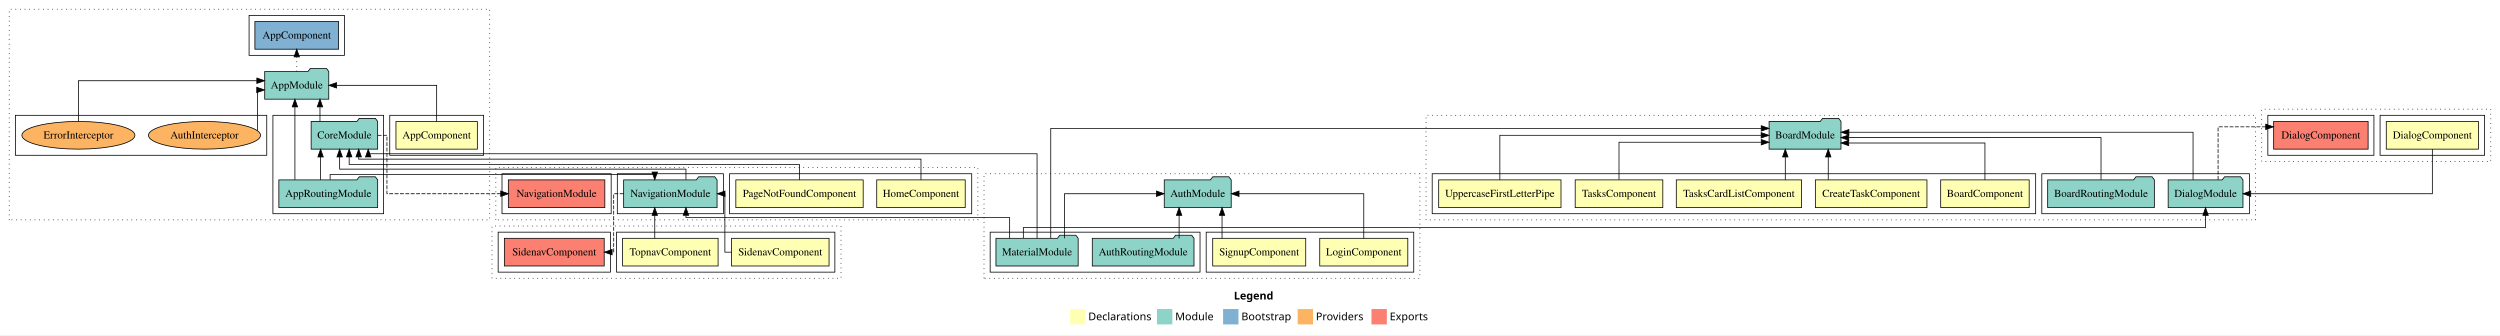
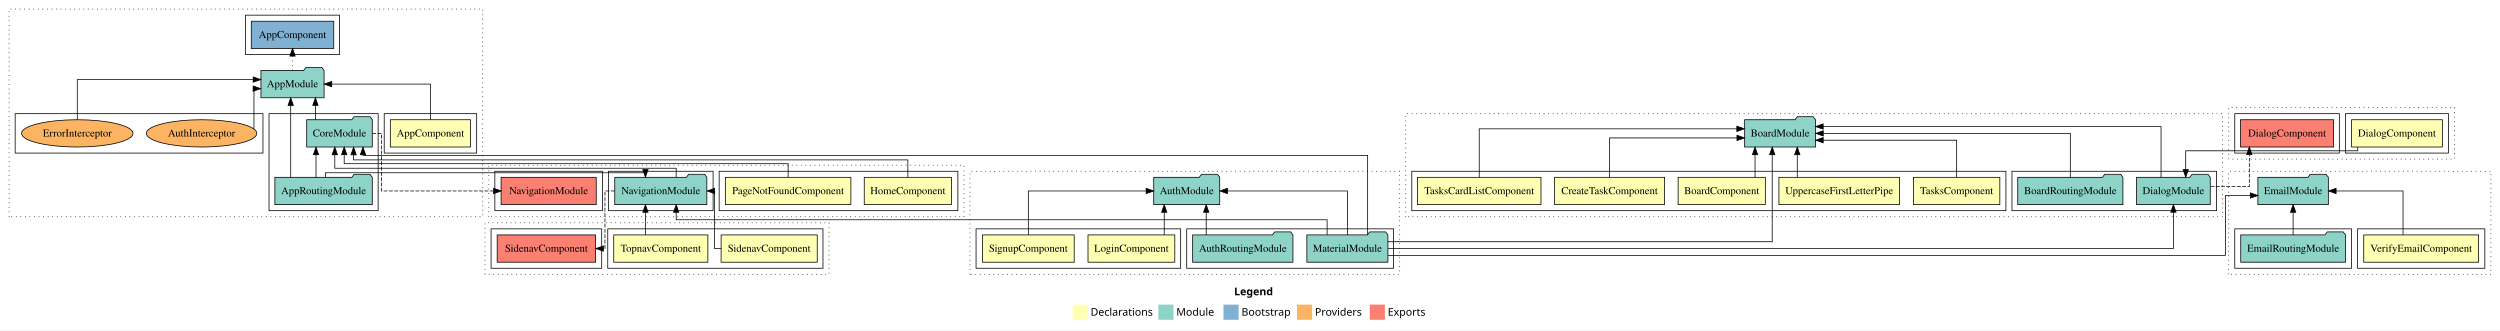
- <svg xmlns="http://www.w3.org/2000/svg" width="3252pt" height="436pt" viewBox="0.00 0.00 3252.00 436.00">
+ <svg xmlns="http://www.w3.org/2000/svg" width="3299pt" height="436pt" viewBox="0.00 0.00 3299.00 436.00">
  <g id="graph0" class="graph" transform="scale(1 1) rotate(0) translate(4 432)">
-     <polygon fill="#ffffff" stroke="transparent" points="-4,4 -4,-432 3248,-432 3248,4 -4,4" />
-     <text text-anchor="start" x="1601.009" y="-42.4" font-family="sans-serif" font-weight="bold" font-size="14.00" fill="#000000">Legend</text>
-     <polygon fill="#ffffb3" stroke="transparent" points="1388,-10 1388,-30 1408,-30 1408,-10 1388,-10" />
-     <text text-anchor="start" x="1411.629" y="-15.4" font-family="sans-serif" font-size="14.00" fill="#000000">  Declarations</text>
-     <polygon fill="#8dd3c7" stroke="transparent" points="1501,-10 1501,-30 1521,-30 1521,-10 1501,-10" />
-     <text text-anchor="start" x="1524.725" y="-15.4" font-family="sans-serif" font-size="14.00" fill="#000000">  Module</text>
-     <polygon fill="#80b1d3" stroke="transparent" points="1587,-10 1587,-30 1607,-30 1607,-10 1587,-10" />
-     <text text-anchor="start" x="1610.781" y="-15.4" font-family="sans-serif" font-size="14.00" fill="#000000">  Bootstrap</text>
-     <polygon fill="#fdb462" stroke="transparent" points="1684,-10 1684,-30 1704,-30 1704,-10 1684,-10" />
-     <text text-anchor="start" x="1707.673" y="-15.4" font-family="sans-serif" font-size="14.00" fill="#000000">  Providers</text>
-     <polygon fill="#fb8072" stroke="transparent" points="1780,-10 1780,-30 1800,-30 1800,-10 1780,-10" />
-     <text text-anchor="start" x="1803.726" y="-15.4" font-family="sans-serif" font-size="14.00" fill="#000000">  Exports</text>
+     <polygon fill="#ffffff" stroke="transparent" points="-4,4 -4,-432 3295,-432 3295,4 -4,4" />
+     <text text-anchor="start" x="1624.509" y="-42.4" font-family="sans-serif" font-weight="bold" font-size="14.00" fill="#000000">Legend</text>
+     <polygon fill="#ffffb3" stroke="transparent" points="1411.5,-10 1411.5,-30 1431.5,-30 1431.5,-10 1411.5,-10" />
+     <text text-anchor="start" x="1435.129" y="-15.4" font-family="sans-serif" font-size="14.00" fill="#000000">  Declarations</text>
+     <polygon fill="#8dd3c7" stroke="transparent" points="1524.5,-10 1524.5,-30 1544.5,-30 1544.5,-10 1524.5,-10" />
+     <text text-anchor="start" x="1548.225" y="-15.4" font-family="sans-serif" font-size="14.00" fill="#000000">  Module</text>
+     <polygon fill="#80b1d3" stroke="transparent" points="1610.5,-10 1610.5,-30 1630.5,-30 1630.5,-10 1610.5,-10" />
+     <text text-anchor="start" x="1634.281" y="-15.4" font-family="sans-serif" font-size="14.00" fill="#000000">  Bootstrap</text>
+     <polygon fill="#fdb462" stroke="transparent" points="1707.5,-10 1707.5,-30 1727.5,-30 1727.5,-10 1707.5,-10" />
+     <text text-anchor="start" x="1731.173" y="-15.4" font-family="sans-serif" font-size="14.00" fill="#000000">  Providers</text>
+     <polygon fill="#fb8072" stroke="transparent" points="1803.5,-10 1803.5,-30 1823.5,-30 1823.5,-10 1803.5,-10" />
+     <text text-anchor="start" x="1827.226" y="-15.4" font-family="sans-serif" font-size="14.00" fill="#000000">  Exports</text>
    <g id="clust1" class="cluster">
      <polygon fill="none" stroke="#000000" stroke-dasharray="1,5" points="8,-146 8,-420 633,-420 633,-146 8,-146" />
    </g>
    <g id="clust2" class="cluster">
      <polygon fill="none" stroke="#000000" points="503,-230 503,-282 625,-282 625,-230 503,-230" />
    </g>
    <g id="clust4" class="cluster">
      <polygon fill="none" stroke="#000000" points="351,-154 351,-282 495,-282 495,-154 351,-154" />
    </g>
    <g id="clust6" class="cluster">
      <polygon fill="none" stroke="#000000" points="320,-360 320,-412 444,-412 444,-360 320,-360" />
    </g>
    <g id="clust7" class="cluster">
      <polygon fill="none" stroke="#000000" points="16,-230 16,-282 343,-282 343,-230 16,-230" />
    </g>
    <g id="clust14" class="cluster">
      <polygon fill="none" stroke="#000000" stroke-dasharray="1,5" points="1276,-70 1276,-206 1843,-206 1843,-70 1276,-70" />
    </g>
    <g id="clust15" class="cluster">
-       <polygon fill="none" stroke="#000000" points="1565,-78 1565,-130 1835,-130 1835,-78 1565,-78" />
+       <polygon fill="none" stroke="#000000" points="1284,-78 1284,-130 1554,-130 1554,-78 1284,-78" />
    </g>
    <g id="clust18" class="cluster">
-       <polygon fill="none" stroke="#000000" points="1284,-78 1284,-130 1557,-130 1557,-78 1284,-78" />
+       <polygon fill="none" stroke="#000000" points="1562,-78 1562,-130 1835,-130 1835,-78 1562,-78" />
    </g>
    <g id="clust28" class="cluster">
-       <polygon fill="none" stroke="#000000" stroke-dasharray="1,5" points="1851,-146 1851,-282 2930,-282 2930,-146 1851,-146" />
+       <polygon fill="none" stroke="#000000" stroke-dasharray="1,5" points="1851,-146 1851,-282 2929,-282 2929,-146 1851,-146" />
    </g>
    <g id="clust29" class="cluster">
-       <polygon fill="none" stroke="#000000" points="1859,-154 1859,-206 2644,-206 2644,-154 1859,-154" />
+       <polygon fill="none" stroke="#000000" points="1859,-154 1859,-206 2643,-206 2643,-154 1859,-154" />
    </g>
    <g id="clust35" class="cluster">
-       <polygon fill="none" stroke="#000000" points="2652,-154 2652,-206 2922,-206 2922,-154 2652,-154" />
+       <polygon fill="none" stroke="#000000" points="2651,-154 2651,-206 2921,-206 2921,-154 2651,-154" />
    </g>
    <g id="clust45" class="cluster">
      <polygon fill="none" stroke="#000000" stroke-dasharray="1,5" points="641,-146 641,-214 1268,-214 1268,-146 641,-146" />
    </g>
    <g id="clust46" class="cluster">
      <polygon fill="none" stroke="#000000" points="945,-154 945,-206 1260,-206 1260,-154 945,-154" />
    </g>
    <g id="clust49" class="cluster">
      <polygon fill="none" stroke="#000000" points="799,-154 799,-206 937,-206 937,-154 799,-154" />
    </g>
    <g id="clust50" class="cluster">
      <polygon fill="none" stroke="#000000" points="649,-154 649,-206 791,-206 791,-154 649,-154" />
    </g>
    <g id="clust53" class="cluster">
-       <polygon fill="none" stroke="#000000" stroke-dasharray="1,5" points="2938,-222 2938,-290 3236,-290 3236,-222 2938,-222" />
+       <polygon fill="none" stroke="#000000" stroke-dasharray="1,5" points="2937,-222 2937,-290 3235,-290 3235,-222 2937,-222" />
    </g>
    <g id="clust54" class="cluster">
-       <polygon fill="none" stroke="#000000" points="3092,-230 3092,-282 3228,-282 3228,-230 3092,-230" />
+       <polygon fill="none" stroke="#000000" points="3091,-230 3091,-282 3227,-282 3227,-230 3091,-230" />
    </g>
    <g id="clust57" class="cluster">
-       <polygon fill="none" stroke="#000000" points="2946,-230 2946,-282 3084,-282 3084,-230 2946,-230" />
-     </g>
-     <g id="clust66" class="cluster">
+       <polygon fill="none" stroke="#000000" points="2945,-230 2945,-282 3083,-282 3083,-230 2945,-230" />
+     </g>
+     <g id="clust60" class="cluster">
+       <polygon fill="none" stroke="#000000" stroke-dasharray="1,5" points="2937,-70 2937,-206 3283,-206 3283,-70 2937,-70" />
+     </g>
+     <g id="clust61" class="cluster">
+       <polygon fill="none" stroke="#000000" points="3107,-78 3107,-130 3275,-130 3275,-78 3107,-78" />
+     </g>
+     <g id="clust63" class="cluster">
+       <polygon fill="none" stroke="#000000" points="2945,-78 2945,-130 3099,-130 3099,-78 2945,-78" />
+     </g>
+     <g id="clust79" class="cluster">
      <polygon fill="none" stroke="#000000" stroke-dasharray="1,5" points="636,-70 636,-138 1090,-138 1090,-70 636,-70" />
    </g>
-     <g id="clust67" class="cluster">
+     <g id="clust80" class="cluster">
      <polygon fill="none" stroke="#000000" points="798,-78 798,-130 1082,-130 1082,-78 798,-78" />
    </g>
-     <g id="clust71" class="cluster">
+     <g id="clust84" class="cluster">
      <polygon fill="none" stroke="#000000" points="644,-78 644,-130 790,-130 790,-78 644,-78" />
    </g>
    <g id="node1" class="node">
      <polygon fill="#ffffb3" stroke="#000000" points="616.94,-274 511.06,-274 511.06,-238 616.94,-238 616.94,-274" />
      <text text-anchor="middle" x="564" y="-251.8" font-family="Times,serif" font-size="14.00" fill="#000000">AppComponent</text>
    </g>
    <g id="node2" class="node">
      <polygon fill="#8dd3c7" stroke="#000000" points="423.657,-339 420.657,-343 399.657,-343 396.657,-339 340.343,-339 340.343,-303 423.657,-303 423.657,-339" />
      <text text-anchor="middle" x="382" y="-316.8" font-family="Times,serif" font-size="14.00" fill="#000000">AppModule</text>
    </g>
    <g id="edge1" class="edge">
      <path fill="none" stroke="#000000" d="M564,-274.106C564,-293.339 564,-321 564,-321 564,-321 433.755,-321 433.755,-321" />
      <polygon fill="#000000" stroke="#000000" points="433.755,-317.5 423.755,-321 433.754,-324.5 433.755,-317.5" />
    </g>
    <g id="node5" class="node">
      <polygon fill="#80b1d3" stroke="#000000" points="436.439,-404 327.561,-404 327.561,-368 436.439,-368 436.439,-404" />
      <text text-anchor="middle" x="382" y="-381.8" font-family="Times,serif" font-size="14.00" fill="#000000">AppComponent </text>
    </g>
    <g id="edge4" class="edge">
      <path fill="none" stroke="#000000" stroke-dasharray="1,5" d="M382,-339.106C382,-339.106 382,-357.991 382,-357.991" />
      <polygon fill="#000000" stroke="#000000" points="378.5,-357.991 382,-367.991 385.5,-357.991 378.5,-357.991" />
    </g>
    <g id="node3" class="node">
      <polygon fill="#8dd3c7" stroke="#000000" points="487.274,-198 484.274,-202 463.274,-202 460.274,-198 358.726,-198 358.726,-162 487.274,-162 487.274,-198" />
      <text text-anchor="middle" x="423" y="-175.8" font-family="Times,serif" font-size="14.00" fill="#000000">AppRoutingModule</text>
    </g>
    <g id="edge2" class="edge">
      <path fill="none" stroke="#000000" d="M379.616,-198.145C379.616,-198.145 379.616,-292.925 379.616,-292.925" />
      <polygon fill="#000000" stroke="#000000" points="376.116,-292.925 379.616,-302.925 383.116,-292.925 376.116,-292.925" />
    </g>
    <g id="node4" class="node">
      <polygon fill="#8dd3c7" stroke="#000000" points="487.262,-274 484.262,-278 463.262,-278 460.262,-274 400.738,-274 400.738,-238 487.262,-238 487.262,-274" />
      <text text-anchor="middle" x="444" y="-251.8" font-family="Times,serif" font-size="14.00" fill="#000000">CoreModule</text>
    </g>
    <g id="edge21" class="edge">
      <path fill="none" stroke="#000000" d="M413.014,-198.011C413.014,-198.011 413.014,-227.855 413.014,-227.855" />
      <polygon fill="#000000" stroke="#000000" points="409.514,-227.855 413.014,-237.855 416.514,-227.855 409.514,-227.855" />
    </g>
    <g id="node23" class="node">
      <polygon fill="#8dd3c7" stroke="#000000" points="928.758,-198 925.758,-202 904.758,-202 901.758,-198 807.242,-198 807.242,-162 928.758,-162 928.758,-198" />
      <text text-anchor="middle" x="868" y="-175.8" font-family="Times,serif" font-size="14.00" fill="#000000">NavigationModule</text>
    </g>
-     <g id="edge30" class="edge">
-       <path fill="none" stroke="#000000" d="M425.408,-198.169C425.408,-202.046 425.408,-205 425.408,-205 425.408,-205 847.707,-205 847.707,-205 847.707,-205 847.707,-204.317 847.707,-204.317" />
-       <polygon fill="#000000" stroke="#000000" points="851.207,-208.169 847.707,-198.169 844.207,-208.169 851.207,-208.169" />
+     <g id="edge33" class="edge">
+       <path fill="none" stroke="#000000" d="M425.408,-198.19C425.408,-201.538 425.408,-204 425.408,-204 425.408,-204 847.707,-204 847.707,-204 847.707,-204 847.707,-203.419 847.707,-203.419" />
+       <polygon fill="#000000" stroke="#000000" points="851.207,-208.19 847.707,-198.19 844.207,-208.19 851.207,-208.19" />
    </g>
    <g id="edge3" class="edge">
      <path fill="none" stroke="#000000" d="M412.224,-274.106C412.224,-274.106 412.224,-292.991 412.224,-292.991" />
      <polygon fill="#000000" stroke="#000000" points="408.724,-292.991 412.224,-302.991 415.724,-292.991 408.724,-292.991" />
    </g>
    <g id="node24" class="node">
      <polygon fill="#fb8072" stroke="#000000" points="782.758,-198 657.242,-198 657.242,-162 782.758,-162 782.758,-198" />
      <text text-anchor="middle" x="720" y="-175.8" font-family="Times,serif" font-size="14.00" fill="#000000">NavigationModule </text>
    </g>
    <g id="edge24" class="edge">
      <path fill="none" stroke="#000000" stroke-dasharray="5,2" d="M487.327,-256C494.328,-256 499.334,-256 499.334,-256 499.334,-256 499.334,-180 499.334,-180 499.334,-180 647.356,-180 647.356,-180" />
      <polygon fill="#000000" stroke="#000000" points="647.356,-183.5 657.356,-180 647.356,-176.5 647.356,-183.5" />
    </g>
    <g id="node6" class="node">
      <ellipse fill="#fdb462" stroke="#000000" cx="262" cy="-256" rx="72.912" ry="18" />
      <text text-anchor="middle" x="262" y="-251.8" font-family="Times,serif" font-size="14.00" fill="#000000">AuthInterceptor</text>
    </g>
    <g id="edge5" class="edge">
      <path fill="none" stroke="#000000" d="M331.118,-261.873C331.118,-276.796 331.118,-315 331.118,-315 331.118,-315 332.004,-315 332.004,-315" />
      <polygon fill="#000000" stroke="#000000" points="329.981,-318.5 339.981,-315 329.981,-311.5 329.981,-318.5" />
    </g>
    <g id="node7" class="node">
      <ellipse fill="#fdb462" stroke="#000000" cx="98" cy="-256" rx="73.533" ry="18" />
      <text text-anchor="middle" x="98" y="-251.8" font-family="Times,serif" font-size="14.00" fill="#000000">ErrorInterceptor</text>
    </g>
    <g id="edge6" class="edge">
      <path fill="none" stroke="#000000" d="M98,-274.284C98,-295.321 98,-327 98,-327 98,-327 330.095,-327 330.095,-327" />
      <polygon fill="#000000" stroke="#000000" points="330.095,-330.5 340.095,-327 330.095,-323.5 330.095,-330.5" />
    </g>
    <g id="node8" class="node">
-       <polygon fill="#ffffb3" stroke="#000000" points="1827.276,-122 1712.724,-122 1712.724,-86 1827.276,-86 1827.276,-122" />
-       <text text-anchor="middle" x="1770" y="-99.8" font-family="Times,serif" font-size="14.00" fill="#000000">LoginComponent</text>
+       <polygon fill="#ffffb3" stroke="#000000" points="1546.276,-122 1431.724,-122 1431.724,-86 1546.276,-86 1546.276,-122" />
+       <text text-anchor="middle" x="1489" y="-99.8" font-family="Times,serif" font-size="14.00" fill="#000000">LoginComponent</text>
    </g>
    <g id="node10" class="node">
-       <polygon fill="#8dd3c7" stroke="#000000" points="1597.548,-198 1594.548,-202 1573.548,-202 1570.548,-198 1510.452,-198 1510.452,-162 1597.548,-162 1597.548,-198" />
-       <text text-anchor="middle" x="1554" y="-175.8" font-family="Times,serif" font-size="14.00" fill="#000000">AuthModule</text>
+       <polygon fill="#8dd3c7" stroke="#000000" points="1605.548,-198 1602.548,-202 1581.548,-202 1578.548,-198 1518.452,-198 1518.452,-162 1605.548,-162 1605.548,-198" />
+       <text text-anchor="middle" x="1562" y="-175.8" font-family="Times,serif" font-size="14.00" fill="#000000">AuthModule</text>
    </g>
    <g id="edge7" class="edge">
-       <path fill="none" stroke="#000000" d="M1770,-122.011C1770,-144.485 1770,-180 1770,-180 1770,-180 1607.711,-180 1607.711,-180" />
-       <polygon fill="#000000" stroke="#000000" points="1607.711,-176.5 1597.711,-180 1607.711,-183.5 1607.711,-176.5" />
+       <path fill="none" stroke="#000000" d="M1532.307,-122.011C1532.307,-122.011 1532.307,-151.855 1532.307,-151.855" />
+       <polygon fill="#000000" stroke="#000000" points="1528.807,-151.855 1532.307,-161.855 1535.807,-151.855 1528.807,-151.855" />
    </g>
    <g id="node9" class="node">
-       <polygon fill="#ffffb3" stroke="#000000" points="1694.506,-122 1573.494,-122 1573.494,-86 1694.506,-86 1694.506,-122" />
-       <text text-anchor="middle" x="1634" y="-99.8" font-family="Times,serif" font-size="14.00" fill="#000000">SignupComponent</text>
+       <polygon fill="#ffffb3" stroke="#000000" points="1413.506,-122 1292.494,-122 1292.494,-86 1413.506,-86 1413.506,-122" />
+       <text text-anchor="middle" x="1353" y="-99.8" font-family="Times,serif" font-size="14.00" fill="#000000">SignupComponent</text>
    </g>
    <g id="edge8" class="edge">
-       <path fill="none" stroke="#000000" d="M1585.635,-122.011C1585.635,-122.011 1585.635,-151.855 1585.635,-151.855" />
-       <polygon fill="#000000" stroke="#000000" points="1582.135,-151.855 1585.635,-161.855 1589.135,-151.855 1582.135,-151.855" />
+       <path fill="none" stroke="#000000" d="M1353,-122.011C1353,-144.485 1353,-180 1353,-180 1353,-180 1508.441,-180 1508.441,-180" />
+       <polygon fill="#000000" stroke="#000000" points="1508.441,-183.5 1518.441,-180 1508.441,-176.5 1508.441,-183.5" />
    </g>
    <g id="node11" class="node">
-       <polygon fill="#8dd3c7" stroke="#000000" points="1549.165,-122 1546.165,-126 1525.165,-126 1522.165,-122 1416.835,-122 1416.835,-86 1549.165,-86 1549.165,-122" />
-       <text text-anchor="middle" x="1483" y="-99.8" font-family="Times,serif" font-size="14.00" fill="#000000">AuthRoutingModule</text>
+       <polygon fill="#8dd3c7" stroke="#000000" points="1702.165,-122 1699.165,-126 1678.165,-126 1675.165,-122 1569.835,-122 1569.835,-86 1702.165,-86 1702.165,-122" />
+       <text text-anchor="middle" x="1636" y="-99.8" font-family="Times,serif" font-size="14.00" fill="#000000">AuthRoutingModule</text>
    </g>
    <g id="edge9" class="edge">
-       <path fill="none" stroke="#000000" d="M1529.78,-122.011C1529.78,-122.011 1529.78,-151.855 1529.78,-151.855" />
-       <polygon fill="#000000" stroke="#000000" points="1526.28,-151.855 1529.78,-161.855 1533.28,-151.855 1526.28,-151.855" />
+       <path fill="none" stroke="#000000" d="M1587.721,-122.011C1587.721,-122.011 1587.721,-151.855 1587.721,-151.855" />
+       <polygon fill="#000000" stroke="#000000" points="1584.221,-151.855 1587.721,-161.855 1591.221,-151.855 1584.221,-151.855" />
    </g>
    <g id="node12" class="node">
-       <polygon fill="#8dd3c7" stroke="#000000" points="1398.471,-122 1395.471,-126 1374.471,-126 1371.471,-122 1291.529,-122 1291.529,-86 1398.471,-86 1398.471,-122" />
-       <text text-anchor="middle" x="1345" y="-99.8" font-family="Times,serif" font-size="14.00" fill="#000000">MaterialModule</text>
+       <polygon fill="#8dd3c7" stroke="#000000" points="1827.471,-122 1824.471,-126 1803.471,-126 1800.471,-122 1720.529,-122 1720.529,-86 1827.471,-86 1827.471,-122" />
+       <text text-anchor="middle" x="1774" y="-99.8" font-family="Times,serif" font-size="14.00" fill="#000000">MaterialModule</text>
    </g>
    <g id="edge22" class="edge">
-       <path fill="none" stroke="#000000" d="M1345,-122.068C1345,-157.351 1345,-232 1345,-232 1345,-232 474.986,-232 474.986,-232 474.986,-232 474.986,-232.581 474.986,-232.581" />
-       <polygon fill="#000000" stroke="#000000" points="471.486,-227.81 474.986,-237.81 478.486,-227.81 471.486,-227.81" />
+       <path fill="none" stroke="#000000" d="M1800.743,-122.149C1800.743,-156.364 1800.743,-227 1800.743,-227 1800.743,-227 474.986,-227 474.986,-227 474.986,-227 474.986,-228.08 474.986,-228.08" />
+       <polygon fill="#000000" stroke="#000000" points="471.486,-227.798 474.986,-237.798 478.486,-227.799 471.486,-227.798" />
    </g>
    <g id="edge10" class="edge">
-       <path fill="none" stroke="#000000" d="M1380.657,-122.011C1380.657,-144.485 1380.657,-180 1380.657,-180 1380.657,-180 1500.258,-180 1500.258,-180" />
-       <polygon fill="#000000" stroke="#000000" points="1500.258,-183.5 1510.258,-180 1500.258,-176.5 1500.258,-183.5" />
+       <path fill="none" stroke="#000000" d="M1774,-122.011C1774,-144.485 1774,-180 1774,-180 1774,-180 1615.669,-180 1615.669,-180" />
+       <polygon fill="#000000" stroke="#000000" points="1615.669,-176.5 1605.669,-180 1615.669,-183.5 1615.669,-176.5" />
    </g>
    <g id="node18" class="node">
-       <polygon fill="#8dd3c7" stroke="#000000" points="2390.762,-274 2387.762,-278 2366.762,-278 2363.762,-274 2297.238,-274 2297.238,-238 2390.762,-238 2390.762,-274" />
-       <text text-anchor="middle" x="2344" y="-251.8" font-family="Times,serif" font-size="14.00" fill="#000000">BoardModule</text>
+       <polygon fill="#8dd3c7" stroke="#000000" points="2391.762,-274 2388.762,-278 2367.762,-278 2364.762,-274 2298.238,-274 2298.238,-238 2391.762,-238 2391.762,-274" />
+       <text text-anchor="middle" x="2345" y="-251.8" font-family="Times,serif" font-size="14.00" fill="#000000">BoardModule</text>
    </g>
    <g id="edge18" class="edge">
-       <path fill="none" stroke="#000000" d="M1362.828,-122.156C1362.828,-164.261 1362.828,-265 1362.828,-265 1362.828,-265 2287.007,-265 2287.007,-265" />
-       <polygon fill="#000000" stroke="#000000" points="2287.007,-268.5 2297.007,-265 2287.007,-261.5 2287.007,-268.5" />
+       <path fill="none" stroke="#000000" d="M1827.501,-113C1967.632,-113 2334.623,-113 2334.623,-113 2334.623,-113 2334.623,-227.889 2334.623,-227.889" />
+       <polygon fill="#000000" stroke="#000000" points="2331.124,-227.889 2334.623,-237.889 2338.124,-227.889 2331.124,-227.889" />
    </g>
    <g id="node20" class="node">
-       <polygon fill="#8dd3c7" stroke="#000000" points="2913.653,-198 2910.653,-202 2889.653,-202 2886.653,-198 2816.347,-198 2816.347,-162 2913.653,-162 2913.653,-198" />
-       <text text-anchor="middle" x="2865" y="-175.8" font-family="Times,serif" font-size="14.00" fill="#000000">DialogModule</text>
+       <polygon fill="#8dd3c7" stroke="#000000" points="2912.653,-198 2909.653,-202 2888.653,-202 2885.653,-198 2815.347,-198 2815.347,-162 2912.653,-162 2912.653,-198" />
+       <text text-anchor="middle" x="2864" y="-175.8" font-family="Times,serif" font-size="14.00" fill="#000000">DialogModule</text>
    </g>
    <g id="edge26" class="edge">
-       <path fill="none" stroke="#000000" d="M1327.172,-122.243C1327.172,-129.43 1327.172,-136 1327.172,-136 1327.172,-136 2865,-136 2865,-136 2865,-136 2865,-151.85 2865,-151.85" />
-       <polygon fill="#000000" stroke="#000000" points="2861.5,-151.849 2865,-161.85 2868.5,-151.85 2861.5,-151.849" />
-     </g>
-     <g id="edge31" class="edge">
-       <path fill="none" stroke="#000000" d="M1309.343,-122.044C1309.343,-134.563 1309.343,-149 1309.343,-149 1309.343,-149 888.293,-149 888.293,-149 888.293,-149 888.293,-151.967 888.293,-151.967" />
-       <polygon fill="#000000" stroke="#000000" points="884.793,-151.967 888.293,-161.967 891.793,-151.967 884.793,-151.967" />
+       <path fill="none" stroke="#000000" d="M1827.681,-104C2047.072,-104 2864,-104 2864,-104 2864,-104 2864,-151.989 2864,-151.989" />
+       <polygon fill="#000000" stroke="#000000" points="2860.5,-151.989 2864,-161.989 2867.5,-151.989 2860.5,-151.989" />
+     </g>
+     <g id="edge34" class="edge">
+       <path fill="none" stroke="#000000" d="M1747.257,-122.11C1747.257,-131.897 1747.257,-142 1747.257,-142 1747.257,-142 888.293,-142 888.293,-142 888.293,-142 888.293,-151.89 888.293,-151.89" />
+       <polygon fill="#000000" stroke="#000000" points="884.793,-151.89 888.293,-161.89 891.793,-151.89 884.793,-151.89" />
+     </g>
+     <g id="node28" class="node">
+       <polygon fill="#8dd3c7" stroke="#000000" points="3068.489,-198 3065.489,-202 3044.489,-202 3041.489,-198 2975.511,-198 2975.511,-162 3068.489,-162 3068.489,-198" />
+       <text text-anchor="middle" x="3022" y="-175.8" font-family="Times,serif" font-size="14.00" fill="#000000">EmailModule</text>
+     </g>
+     <g id="edge30" class="edge">
+       <path fill="none" stroke="#000000" d="M1827.562,-95C2055.439,-95 2932.679,-95 2932.679,-95 2932.679,-95 2932.679,-174 2932.679,-174 2932.679,-174 2965.508,-174 2965.508,-174" />
+       <polygon fill="#000000" stroke="#000000" points="2965.508,-177.5 2975.508,-174 2965.508,-170.5 2965.508,-177.5" />
    </g>
    <g id="node13" class="node">
-       <polygon fill="#ffffb3" stroke="#000000" points="2635.545,-198 2520.455,-198 2520.455,-162 2635.545,-162 2635.545,-198" />
-       <text text-anchor="middle" x="2578" y="-175.8" font-family="Times,serif" font-size="14.00" fill="#000000">BoardComponent</text>
+       <polygon fill="#ffffb3" stroke="#000000" points="2325.545,-198 2210.455,-198 2210.455,-162 2325.545,-162 2325.545,-198" />
+       <text text-anchor="middle" x="2268" y="-175.8" font-family="Times,serif" font-size="14.00" fill="#000000">BoardComponent</text>
    </g>
    <g id="edge11" class="edge">
-       <path fill="none" stroke="#000000" d="M2578,-198.035C2578,-217.576 2578,-246 2578,-246 2578,-246 2400.791,-246 2400.791,-246" />
-       <polygon fill="#000000" stroke="#000000" points="2400.791,-242.5 2390.791,-246 2400.791,-249.5 2400.791,-242.5" />
+       <path fill="none" stroke="#000000" d="M2311.946,-198.011C2311.946,-198.011 2311.946,-227.855 2311.946,-227.855" />
+       <polygon fill="#000000" stroke="#000000" points="2308.446,-227.855 2311.946,-237.855 2315.446,-227.855 2308.446,-227.855" />
    </g>
    <g id="node14" class="node">
-       <polygon fill="#ffffb3" stroke="#000000" points="2502.576,-198 2357.424,-198 2357.424,-162 2502.576,-162 2502.576,-198" />
-       <text text-anchor="middle" x="2430" y="-175.8" font-family="Times,serif" font-size="14.00" fill="#000000">CreateTaskComponent</text>
+       <polygon fill="#ffffb3" stroke="#000000" points="2192.576,-198 2047.424,-198 2047.424,-162 2192.576,-162 2192.576,-198" />
+       <text text-anchor="middle" x="2120" y="-175.8" font-family="Times,serif" font-size="14.00" fill="#000000">CreateTaskComponent</text>
    </g>
    <g id="edge12" class="edge">
-       <path fill="none" stroke="#000000" d="M2374.171,-198.011C2374.171,-198.011 2374.171,-227.855 2374.171,-227.855" />
-       <polygon fill="#000000" stroke="#000000" points="2370.671,-227.855 2374.171,-237.855 2377.671,-227.855 2370.671,-227.855" />
+       <path fill="none" stroke="#000000" d="M2120,-198.027C2120,-218.767 2120,-250 2120,-250 2120,-250 2288.106,-250 2288.106,-250" />
+       <polygon fill="#000000" stroke="#000000" points="2288.106,-253.5 2298.106,-250 2288.106,-246.5 2288.106,-253.5" />
    </g>
    <g id="node15" class="node">
-       <polygon fill="#ffffb3" stroke="#000000" points="2339.479,-198 2176.521,-198 2176.521,-162 2339.479,-162 2339.479,-198" />
-       <text text-anchor="middle" x="2258" y="-175.8" font-family="Times,serif" font-size="14.00" fill="#000000">TasksCardListComponent</text>
+       <polygon fill="#ffffb3" stroke="#000000" points="2029.479,-198 1866.521,-198 1866.521,-162 2029.479,-162 2029.479,-198" />
+       <text text-anchor="middle" x="1948" y="-175.8" font-family="Times,serif" font-size="14.00" fill="#000000">TasksCardListComponent</text>
    </g>
    <g id="edge13" class="edge">
-       <path fill="none" stroke="#000000" d="M2318.304,-198.011C2318.304,-198.011 2318.304,-227.855 2318.304,-227.855" />
-       <polygon fill="#000000" stroke="#000000" points="2314.804,-227.855 2318.304,-237.855 2321.804,-227.855 2314.804,-227.855" />
+       <path fill="none" stroke="#000000" d="M1948,-198.198C1948,-222.356 1948,-262 1948,-262 1948,-262 2287.9,-262 2287.9,-262" />
+       <polygon fill="#000000" stroke="#000000" points="2287.9,-265.5 2297.9,-262 2287.9,-258.5 2287.9,-265.5" />
    </g>
    <g id="node16" class="node">
-       <polygon fill="#ffffb3" stroke="#000000" points="2158.989,-198 2045.011,-198 2045.011,-162 2158.989,-162 2158.989,-198" />
-       <text text-anchor="middle" x="2102" y="-175.8" font-family="Times,serif" font-size="14.00" fill="#000000">TasksComponent</text>
+       <polygon fill="#ffffb3" stroke="#000000" points="2634.989,-198 2521.011,-198 2521.011,-162 2634.989,-162 2634.989,-198" />
+       <text text-anchor="middle" x="2578" y="-175.8" font-family="Times,serif" font-size="14.00" fill="#000000">TasksComponent</text>
    </g>
    <g id="edge14" class="edge">
-       <path fill="none" stroke="#000000" d="M2102,-198.308C2102,-218.145 2102,-247 2102,-247 2102,-247 2287.053,-247 2287.053,-247" />
-       <polygon fill="#000000" stroke="#000000" points="2287.053,-250.5 2297.053,-247 2287.053,-243.5 2287.053,-250.5" />
+       <path fill="none" stroke="#000000" d="M2578,-198.308C2578,-218.145 2578,-247 2578,-247 2578,-247 2401.871,-247 2401.871,-247" />
+       <polygon fill="#000000" stroke="#000000" points="2401.871,-243.5 2391.871,-247 2401.871,-250.5 2401.871,-243.5" />
    </g>
    <g id="node17" class="node">
-       <polygon fill="#ffffb3" stroke="#000000" points="2026.551,-198 1867.449,-198 1867.449,-162 2026.551,-162 2026.551,-198" />
-       <text text-anchor="middle" x="1947" y="-175.8" font-family="Times,serif" font-size="14.00" fill="#000000">UppercaseFirstLetterPipe</text>
+       <polygon fill="#ffffb3" stroke="#000000" points="2502.551,-198 2343.449,-198 2343.449,-162 2502.551,-162 2502.551,-198" />
+       <text text-anchor="middle" x="2423" y="-175.8" font-family="Times,serif" font-size="14.00" fill="#000000">UppercaseFirstLetterPipe</text>
    </g>
    <g id="edge15" class="edge">
-       <path fill="none" stroke="#000000" d="M1947,-198.011C1947,-220.485 1947,-256 1947,-256 1947,-256 2286.9,-256 2286.9,-256" />
-       <polygon fill="#000000" stroke="#000000" points="2286.9,-259.5 2296.9,-256 2286.9,-252.5 2286.9,-259.5" />
+       <path fill="none" stroke="#000000" d="M2367.678,-198.011C2367.678,-198.011 2367.678,-227.855 2367.678,-227.855" />
+       <polygon fill="#000000" stroke="#000000" points="2364.178,-227.855 2367.678,-237.855 2371.178,-227.855 2364.178,-227.855" />
    </g>
    <g id="node19" class="node">
-       <polygon fill="#8dd3c7" stroke="#000000" points="2798.38,-198 2795.38,-202 2774.38,-202 2771.38,-198 2659.62,-198 2659.62,-162 2798.38,-162 2798.38,-198" />
-       <text text-anchor="middle" x="2729" y="-175.8" font-family="Times,serif" font-size="14.00" fill="#000000">BoardRoutingModule</text>
+       <polygon fill="#8dd3c7" stroke="#000000" points="2797.38,-198 2794.38,-202 2773.38,-202 2770.38,-198 2658.62,-198 2658.62,-162 2797.38,-162 2797.38,-198" />
+       <text text-anchor="middle" x="2728" y="-175.8" font-family="Times,serif" font-size="14.00" fill="#000000">BoardRoutingModule</text>
    </g>
    <g id="edge16" class="edge">
-       <path fill="none" stroke="#000000" d="M2729,-198.045C2729,-219.662 2729,-253 2729,-253 2729,-253 2400.824,-253 2400.824,-253" />
-       <polygon fill="#000000" stroke="#000000" points="2400.824,-249.5 2390.824,-253 2400.824,-256.5 2400.824,-249.5" />
+       <path fill="none" stroke="#000000" d="M2728,-198.011C2728,-220.485 2728,-256 2728,-256 2728,-256 2401.963,-256 2401.963,-256" />
+       <polygon fill="#000000" stroke="#000000" points="2401.963,-252.5 2391.963,-256 2401.963,-259.5 2401.963,-252.5" />
    </g>
    <g id="edge17" class="edge">
-       <path fill="none" stroke="#000000" d="M2848.725,-198.153C2848.725,-221.757 2848.725,-260 2848.725,-260 2848.725,-260 2401.03,-260 2401.03,-260" />
-       <polygon fill="#000000" stroke="#000000" points="2401.03,-256.5 2391.03,-260 2401.03,-263.5 2401.03,-256.5" />
+       <path fill="none" stroke="#000000" d="M2847.725,-198.026C2847.725,-222.977 2847.725,-265 2847.725,-265 2847.725,-265 2401.844,-265 2401.844,-265" />
+       <polygon fill="#000000" stroke="#000000" points="2401.844,-261.5 2391.844,-265 2401.844,-268.5 2401.844,-261.5" />
    </g>
    <g id="node26" class="node">
-       <polygon fill="#fb8072" stroke="#000000" points="3076.435,-274 2953.565,-274 2953.565,-238 3076.435,-238 3076.435,-274" />
-       <text text-anchor="middle" x="3015" y="-251.8" font-family="Times,serif" font-size="14.00" fill="#000000">DialogComponent </text>
+       <polygon fill="#fb8072" stroke="#000000" points="3075.435,-274 2952.565,-274 2952.565,-238 3075.435,-238 3075.435,-274" />
+       <text text-anchor="middle" x="3014" y="-251.8" font-family="Times,serif" font-size="14.00" fill="#000000">DialogComponent </text>
    </g>
    <g id="edge27" class="edge">
-       <path fill="none" stroke="#000000" stroke-dasharray="5,2" d="M2881.275,-198.026C2881.275,-223.509 2881.275,-267 2881.275,-267 2881.275,-267 2943.226,-267 2943.226,-267" />
-       <polygon fill="#000000" stroke="#000000" points="2943.226,-270.5 2953.226,-267 2943.226,-263.5 2943.226,-270.5" />
+       <path fill="none" stroke="#000000" stroke-dasharray="5,2" d="M2912.939,-186C2938.381,-186 2964.226,-186 2964.226,-186 2964.226,-186 2964.226,-227.973 2964.226,-227.973" />
+       <polygon fill="#000000" stroke="#000000" points="2960.726,-227.973 2964.226,-237.973 2967.726,-227.973 2960.726,-227.973" />
    </g>
    <g id="node21" class="node">
      <polygon fill="#ffffb3" stroke="#000000" points="1251.545,-198 1136.455,-198 1136.455,-162 1251.545,-162 1251.545,-198" />
      <text text-anchor="middle" x="1194" y="-175.8" font-family="Times,serif" font-size="14.00" fill="#000000">HomeComponent</text>
    </g>
    <g id="edge19" class="edge">
-       <path fill="none" stroke="#000000" d="M1194,-198.044C1194,-210.563 1194,-225 1194,-225 1194,-225 462.592,-225 462.592,-225 462.592,-225 462.592,-227.967 462.592,-227.967" />
-       <polygon fill="#000000" stroke="#000000" points="459.092,-227.967 462.592,-237.967 466.092,-227.967 459.092,-227.967" />
+       <path fill="none" stroke="#000000" d="M1194,-198.102C1194,-209.086 1194,-221 1194,-221 1194,-221 462.592,-221 462.592,-221 462.592,-221 462.592,-227.68 462.592,-227.68" />
+       <polygon fill="#000000" stroke="#000000" points="459.092,-227.68 462.592,-237.68 466.092,-227.68 459.092,-227.68" />
    </g>
    <g id="node22" class="node">
      <polygon fill="#ffffb3" stroke="#000000" points="1118.824,-198 953.176,-198 953.176,-162 1118.824,-162 1118.824,-198" />
      <text text-anchor="middle" x="1036" y="-175.8" font-family="Times,serif" font-size="14.00" fill="#000000">PageNotFoundComponent</text>
    </g>
    <g id="edge20" class="edge">
-       <path fill="none" stroke="#000000" d="M1036,-198.11C1036,-207.897 1036,-218 1036,-218 1036,-218 450.197,-218 450.197,-218 450.197,-218 450.197,-227.89 450.197,-227.89" />
-       <polygon fill="#000000" stroke="#000000" points="446.697,-227.89 450.197,-237.89 453.697,-227.89 446.697,-227.89" />
+       <path fill="none" stroke="#000000" d="M1036,-198.422C1036,-207.279 1036,-216 1036,-216 1036,-216 450.197,-216 450.197,-216 450.197,-216 450.197,-227.873 450.197,-227.873" />
+       <polygon fill="#000000" stroke="#000000" points="446.697,-227.873 450.197,-237.873 453.697,-227.873 446.697,-227.873" />
    </g>
    <g id="edge23" class="edge">
-       <path fill="none" stroke="#000000" d="M888.293,-198.243C888.293,-205.43 888.293,-212 888.293,-212 888.293,-212 437.803,-212 437.803,-212 437.803,-212 437.803,-227.85 437.803,-227.85" />
-       <polygon fill="#000000" stroke="#000000" points="434.303,-227.849 437.803,-237.85 441.303,-227.85 434.303,-227.849" />
-     </g>
-     <g id="node29" class="node">
+       <path fill="none" stroke="#000000" d="M888.293,-198.143C888.293,-204.461 888.293,-210 888.293,-210 888.293,-210 437.803,-210 437.803,-210 437.803,-210 437.803,-227.82 437.803,-227.82" />
+       <polygon fill="#000000" stroke="#000000" points="434.303,-227.82 437.803,-237.82 441.303,-227.82 434.303,-227.82" />
+     </g>
+     <g id="node32" class="node">
      <polygon fill="#fb8072" stroke="#000000" points="781.935,-122 652.065,-122 652.065,-86 781.935,-86 781.935,-122" />
      <text text-anchor="middle" x="717" y="-99.8" font-family="Times,serif" font-size="14.00" fill="#000000">SidenavComponent </text>
    </g>
-     <g id="edge32" class="edge">
+     <g id="edge35" class="edge">
      <path fill="none" stroke="#000000" stroke-dasharray="5,2" d="M807.129,-180C799.49,-180 794.289,-180 794.289,-180 794.289,-180 794.289,-104 794.289,-104 794.289,-104 792.213,-104 792.213,-104" />
      <polygon fill="#000000" stroke="#000000" points="792.213,-100.5 782.213,-104 792.213,-107.5 792.213,-100.5" />
    </g>
    <g id="node25" class="node">
-       <polygon fill="#ffffb3" stroke="#000000" points="3219.936,-274 3100.064,-274 3100.064,-238 3219.936,-238 3219.936,-274" />
-       <text text-anchor="middle" x="3160" y="-251.8" font-family="Times,serif" font-size="14.00" fill="#000000">DialogComponent</text>
+       <polygon fill="#ffffb3" stroke="#000000" points="3218.936,-274 3099.064,-274 3099.064,-238 3218.936,-238 3218.936,-274" />
+       <text text-anchor="middle" x="3159" y="-251.8" font-family="Times,serif" font-size="14.00" fill="#000000">DialogComponent</text>
    </g>
    <g id="edge25" class="edge">
-       <path fill="none" stroke="#000000" d="M3160,-237.989C3160,-215.515 3160,-180 3160,-180 3160,-180 2923.713,-180 2923.713,-180" />
-       <polygon fill="#000000" stroke="#000000" points="2923.713,-176.5 2913.713,-180 2923.713,-183.5 2923.713,-176.5" />
+       <path fill="none" stroke="#000000" d="M3107.315,-237.878C3107.315,-235.027 3107.315,-233 3107.315,-233 3107.315,-233 2880.275,-233 2880.275,-233 2880.275,-233 2880.275,-208.24 2880.275,-208.24" />
+       <polygon fill="#000000" stroke="#000000" points="2883.776,-208.24 2880.275,-198.24 2876.776,-208.24 2883.776,-208.24" />
    </g>
    <g id="node27" class="node">
+       <polygon fill="#ffffb3" stroke="#000000" points="3266.805,-122 3115.195,-122 3115.195,-86 3266.805,-86 3266.805,-122" />
+       <text text-anchor="middle" x="3191" y="-99.8" font-family="Times,serif" font-size="14.00" fill="#000000">VerifyEmailComponent</text>
+     </g>
+     <g id="edge28" class="edge">
+       <path fill="none" stroke="#000000" d="M3167.033,-122.011C3167.033,-144.485 3167.033,-180 3167.033,-180 3167.033,-180 3078.688,-180 3078.688,-180" />
+       <polygon fill="#000000" stroke="#000000" points="3078.688,-176.5 3068.688,-180 3078.688,-183.5 3078.688,-176.5" />
+     </g>
+     <g id="node29" class="node">
+       <polygon fill="#8dd3c7" stroke="#000000" points="3091.107,-122 3088.107,-126 3067.107,-126 3064.107,-122 2952.893,-122 2952.893,-86 3091.107,-86 3091.107,-122" />
+       <text text-anchor="middle" x="3022" y="-99.8" font-family="Times,serif" font-size="14.00" fill="#000000">EmailRoutingModule</text>
+     </g>
+     <g id="edge29" class="edge">
+       <path fill="none" stroke="#000000" d="M3022,-122.011C3022,-122.011 3022,-151.855 3022,-151.855" />
+       <polygon fill="#000000" stroke="#000000" points="3018.5,-151.855 3022,-161.855 3025.5,-151.855 3018.5,-151.855" />
+     </g>
+     <g id="node30" class="node">
      <polygon fill="#ffffb3" stroke="#000000" points="1074.436,-122 947.564,-122 947.564,-86 1074.436,-86 1074.436,-122" />
      <text text-anchor="middle" x="1011" y="-99.8" font-family="Times,serif" font-size="14.00" fill="#000000">SidenavComponent</text>
    </g>
-     <g id="edge28" class="edge">
+     <g id="edge31" class="edge">
      <path fill="none" stroke="#000000" d="M947.755,-104C942.365,-104 938.916,-104 938.916,-104 938.916,-104 938.916,-180 938.916,-180 938.916,-180 937.93,-180 937.93,-180" />
      <polygon fill="#000000" stroke="#000000" points="939.056,-176.5 929.056,-180 939.056,-183.5 939.056,-176.5" />
    </g>
-     <g id="node28" class="node">
+     <g id="node31" class="node">
      <polygon fill="#ffffb3" stroke="#000000" points="930.1,-122 805.9,-122 805.9,-86 930.1,-86 930.1,-122" />
      <text text-anchor="middle" x="868" y="-99.8" font-family="Times,serif" font-size="14.00" fill="#000000">TopnavComponent</text>
    </g>
-     <g id="edge29" class="edge">
+     <g id="edge32" class="edge">
      <path fill="none" stroke="#000000" d="M847.707,-122.011C847.707,-122.011 847.707,-151.855 847.707,-151.855" />
      <polygon fill="#000000" stroke="#000000" points="844.207,-151.855 847.707,-161.855 851.207,-151.855 844.207,-151.855" />
    </g>
  </g>
</svg>
